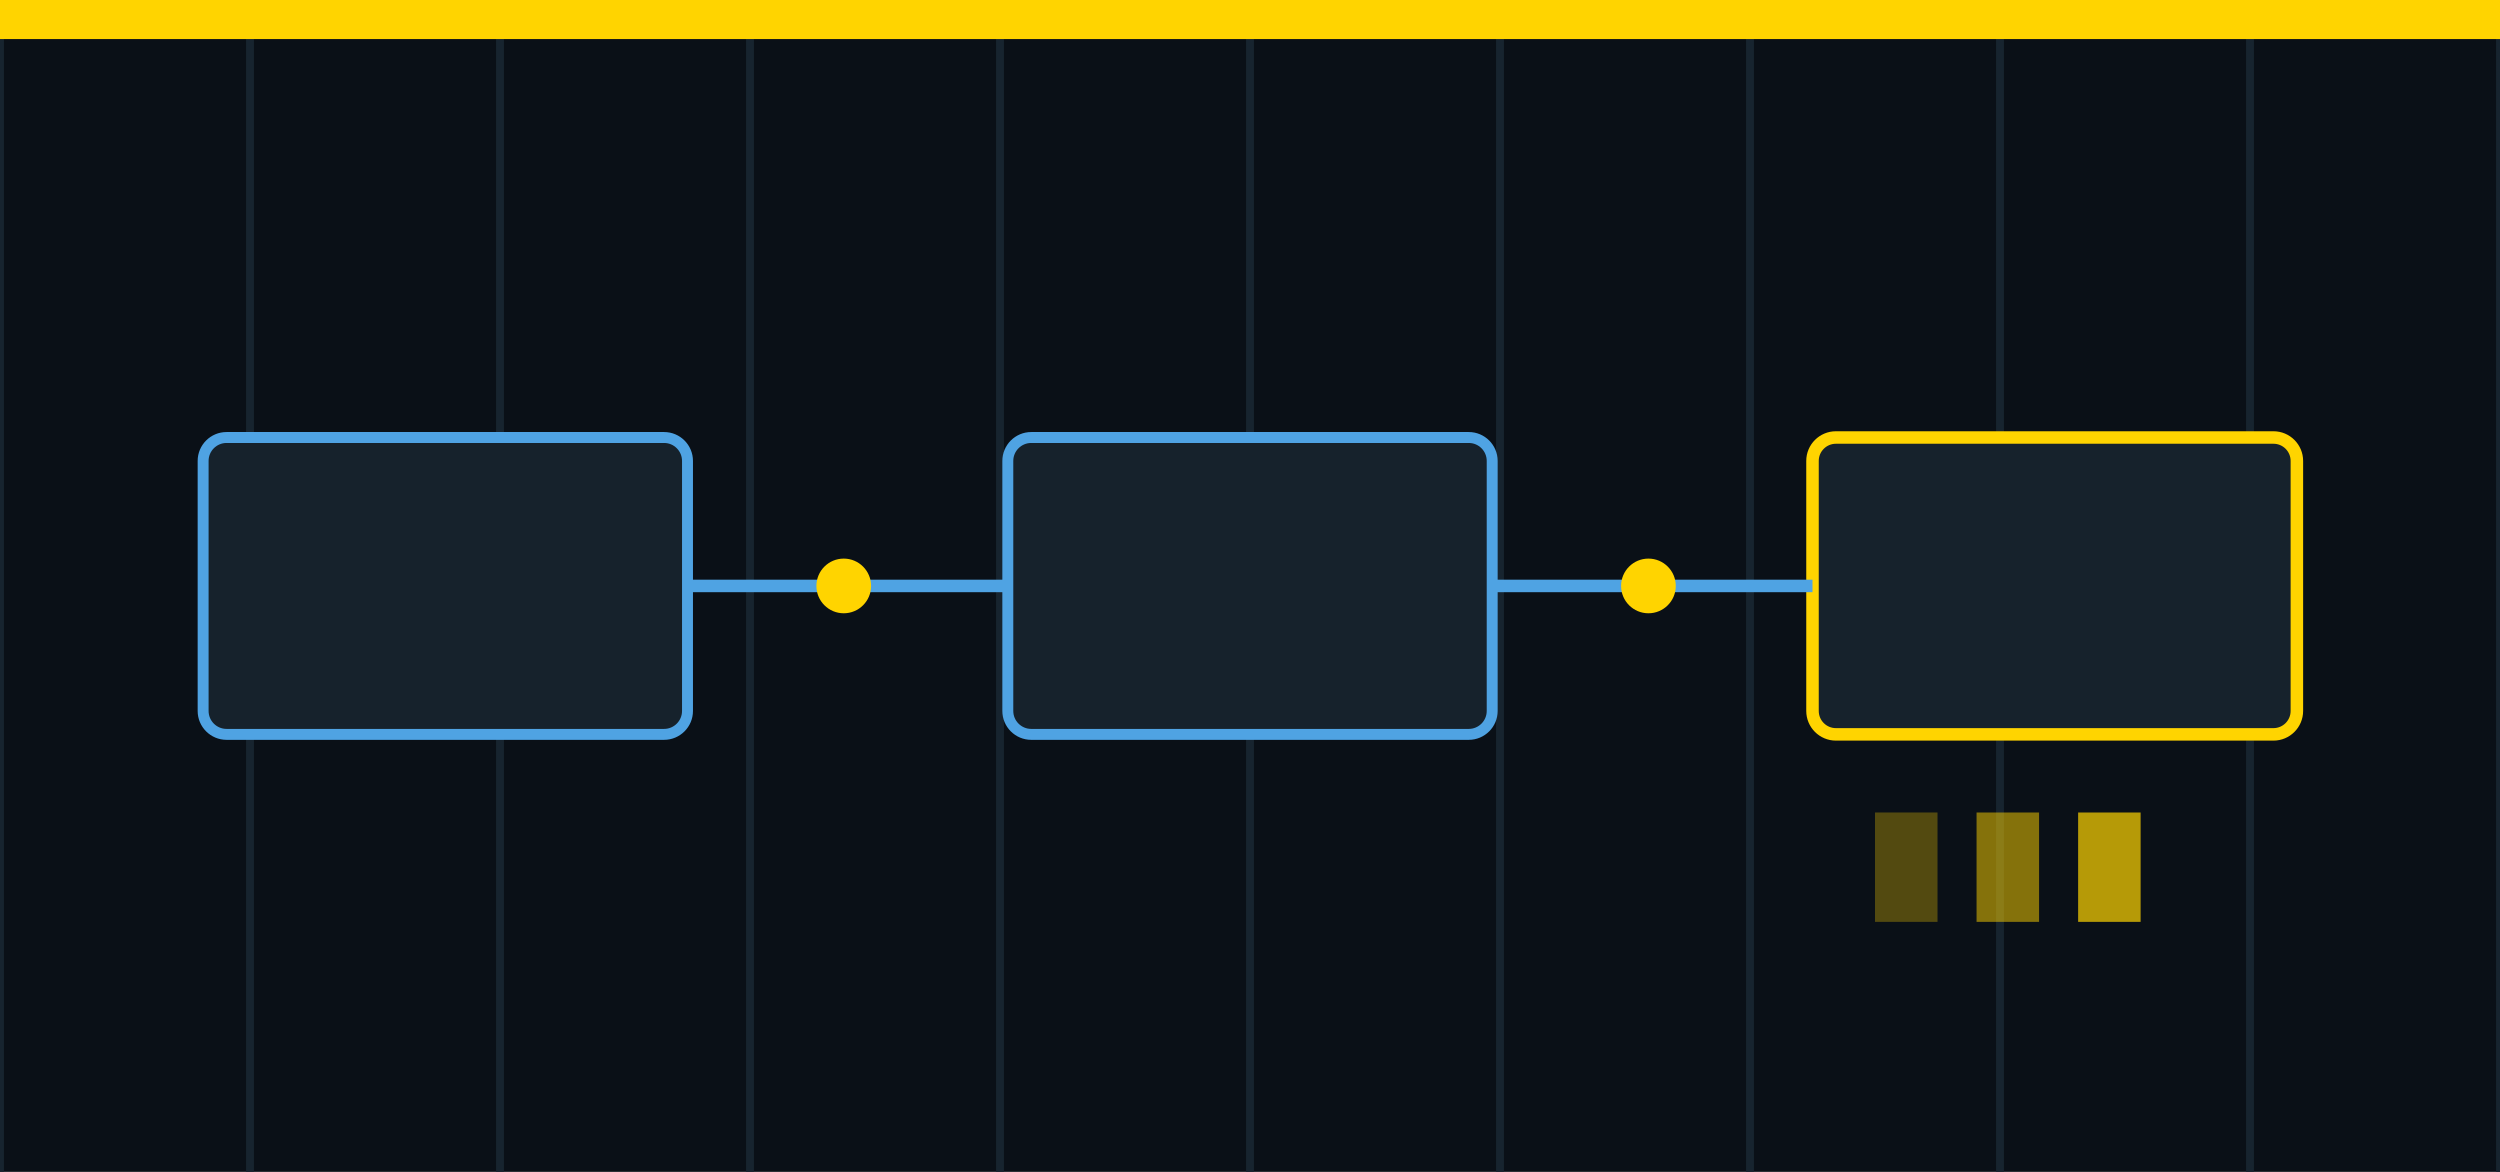
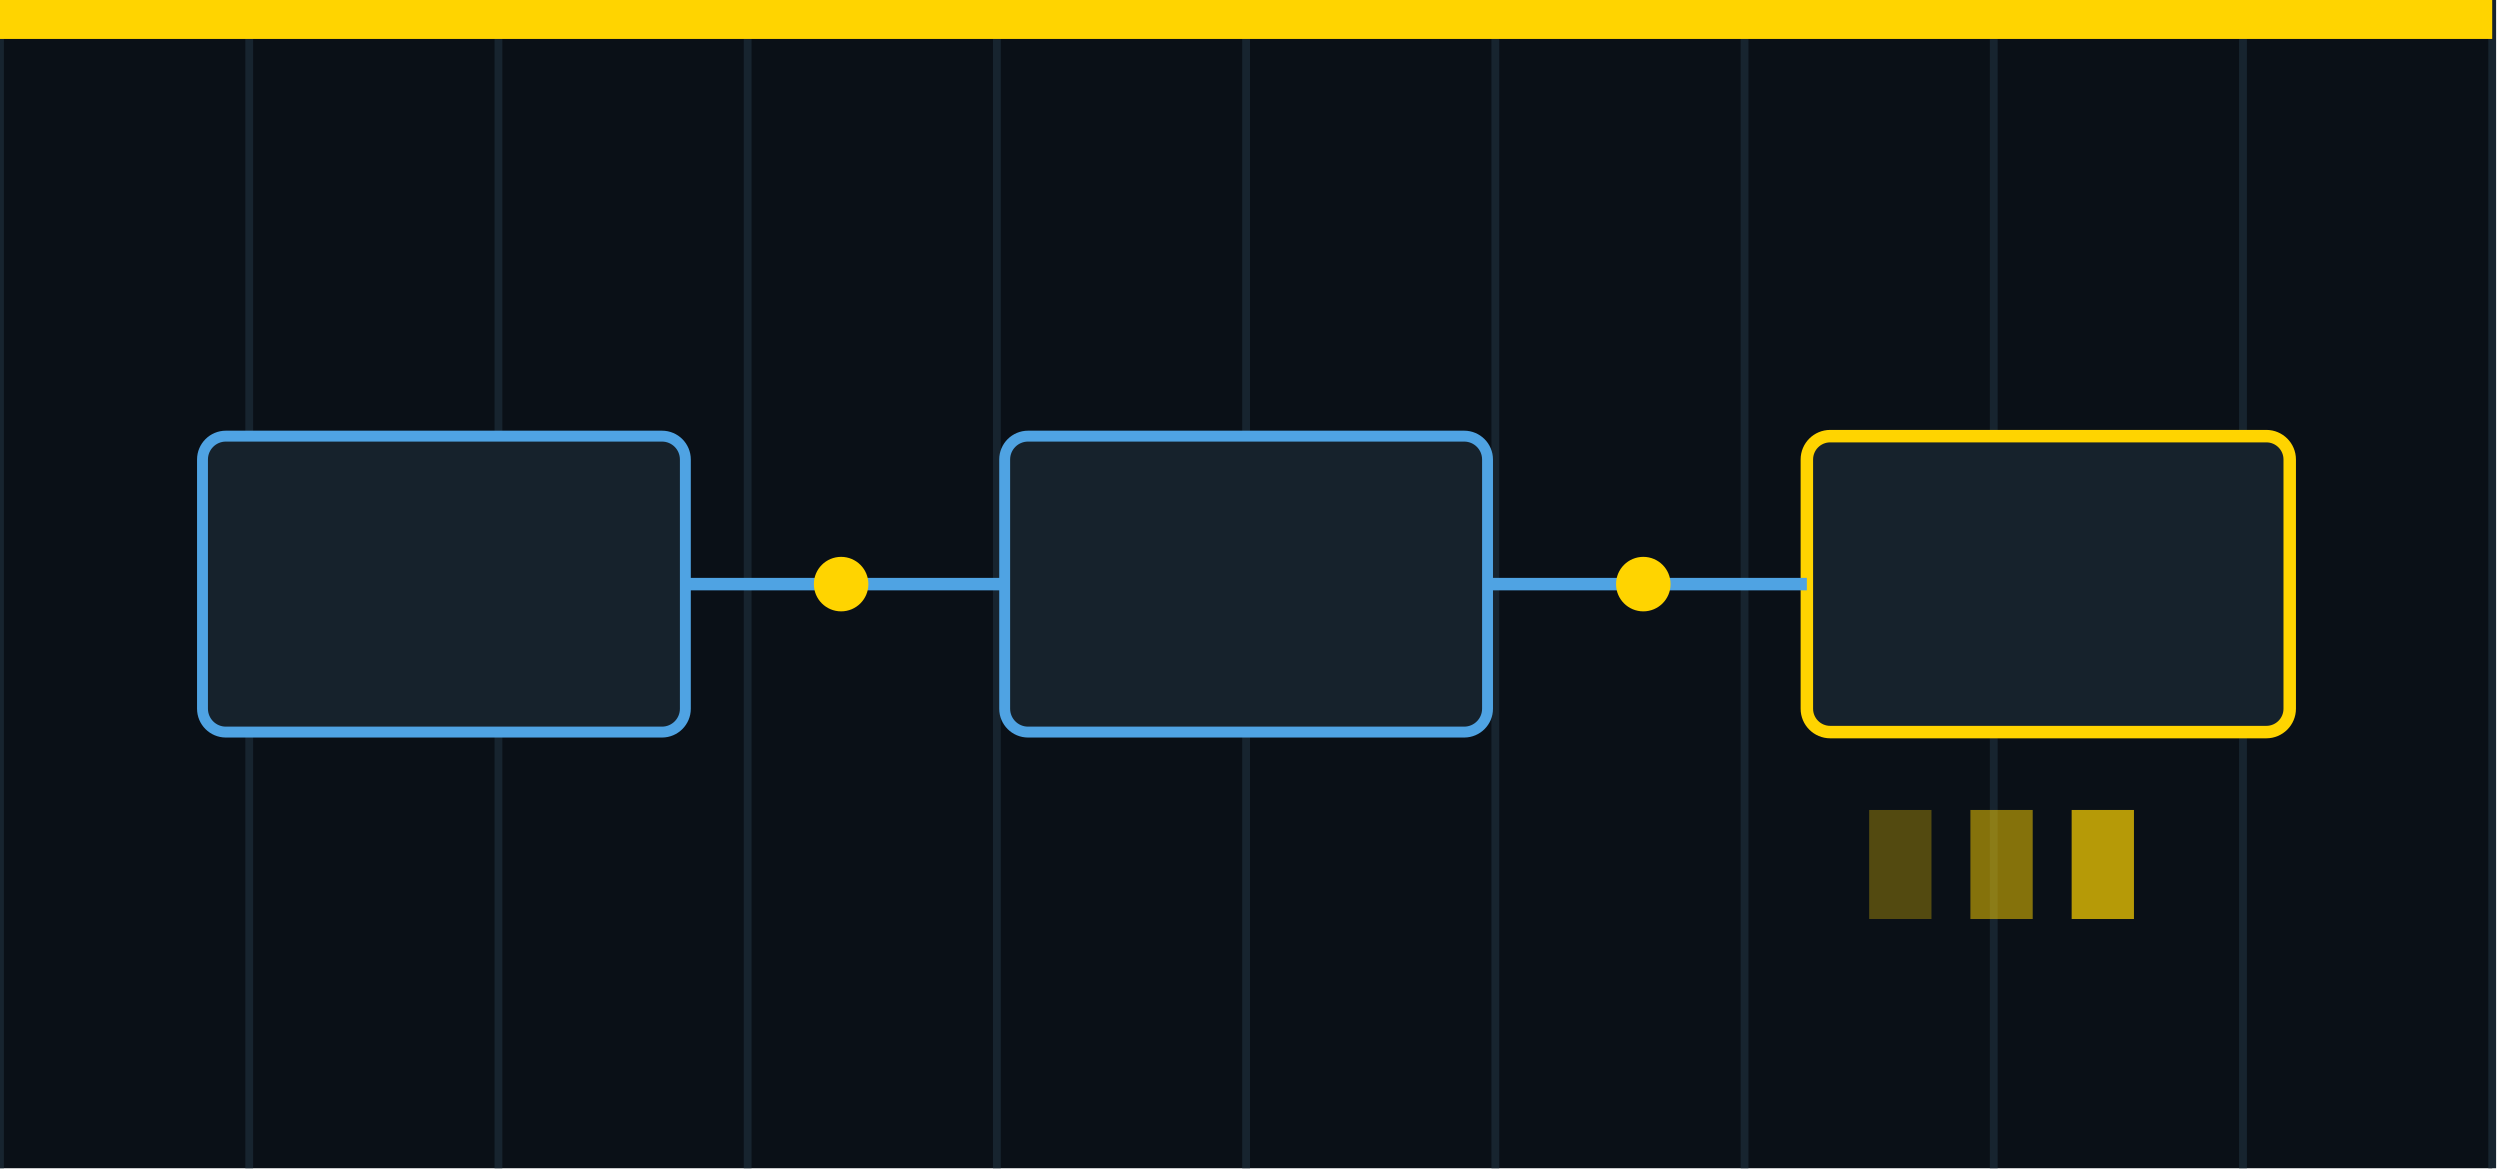
- <svg viewBox="0 0 320 150" preserveAspectRatio="xMidYMid slice" role="img" aria-hidden="true">
+ <svg viewbox="0 0 320 150" preserveaspectratio="xMidYMid slice" role="img" aria-hidden="true">
  <rect width="320" height="150" fill="#0A1017" />
  <line x1="0" y1="0" x2="0" y2="150" stroke="#17242f" stroke-width="1" />
  <line x1="32" y1="0" x2="32" y2="150" stroke="#17242f" stroke-width="1" />
  <line x1="64" y1="0" x2="64" y2="150" stroke="#17242f" stroke-width="1" />
  <line x1="96" y1="0" x2="96" y2="150" stroke="#17242f" stroke-width="1" />
  <line x1="128" y1="0" x2="128" y2="150" stroke="#17242f" stroke-width="1" />
  <line x1="160" y1="0" x2="160" y2="150" stroke="#17242f" stroke-width="1" />
  <line x1="192" y1="0" x2="192" y2="150" stroke="#17242f" stroke-width="1" />
  <line x1="224" y1="0" x2="224" y2="150" stroke="#17242f" stroke-width="1" />
  <line x1="256" y1="0" x2="256" y2="150" stroke="#17242f" stroke-width="1" />
  <line x1="288" y1="0" x2="288" y2="150" stroke="#17242f" stroke-width="1" />
  <line x1="320" y1="0" x2="320" y2="150" stroke="#17242f" stroke-width="1" />
  <rect x="0" y="0" width="320" height="5" fill="#ffd400" />
  <rect x="26" y="56" width="62" height="38" rx="3" fill="#16222c" stroke="#4FA3E3" stroke-width="1.4" />
  <rect x="129" y="56" width="62" height="38" rx="3" fill="#16222c" stroke="#4FA3E3" stroke-width="1.4" />
  <rect x="232" y="56" width="62" height="38" rx="3" fill="#16222c" stroke="#ffd400" stroke-width="1.6" />
  <path d="M88 75 H129 M191 75 H232" stroke="#4FA3E3" stroke-width="1.6" />
  <circle cx="108" cy="75" r="3.5" fill="#ffd400" />
  <circle cx="211" cy="75" r="3.5" fill="#ffd400" />
  <rect x="240" y="104" width="8" height="14" fill="#ffd400" opacity="0.3" />
  <rect x="253" y="104" width="8" height="14" fill="#ffd400" opacity="0.5" />
  <rect x="266" y="104" width="8" height="14" fill="#ffd400" opacity="0.7" />
</svg>
